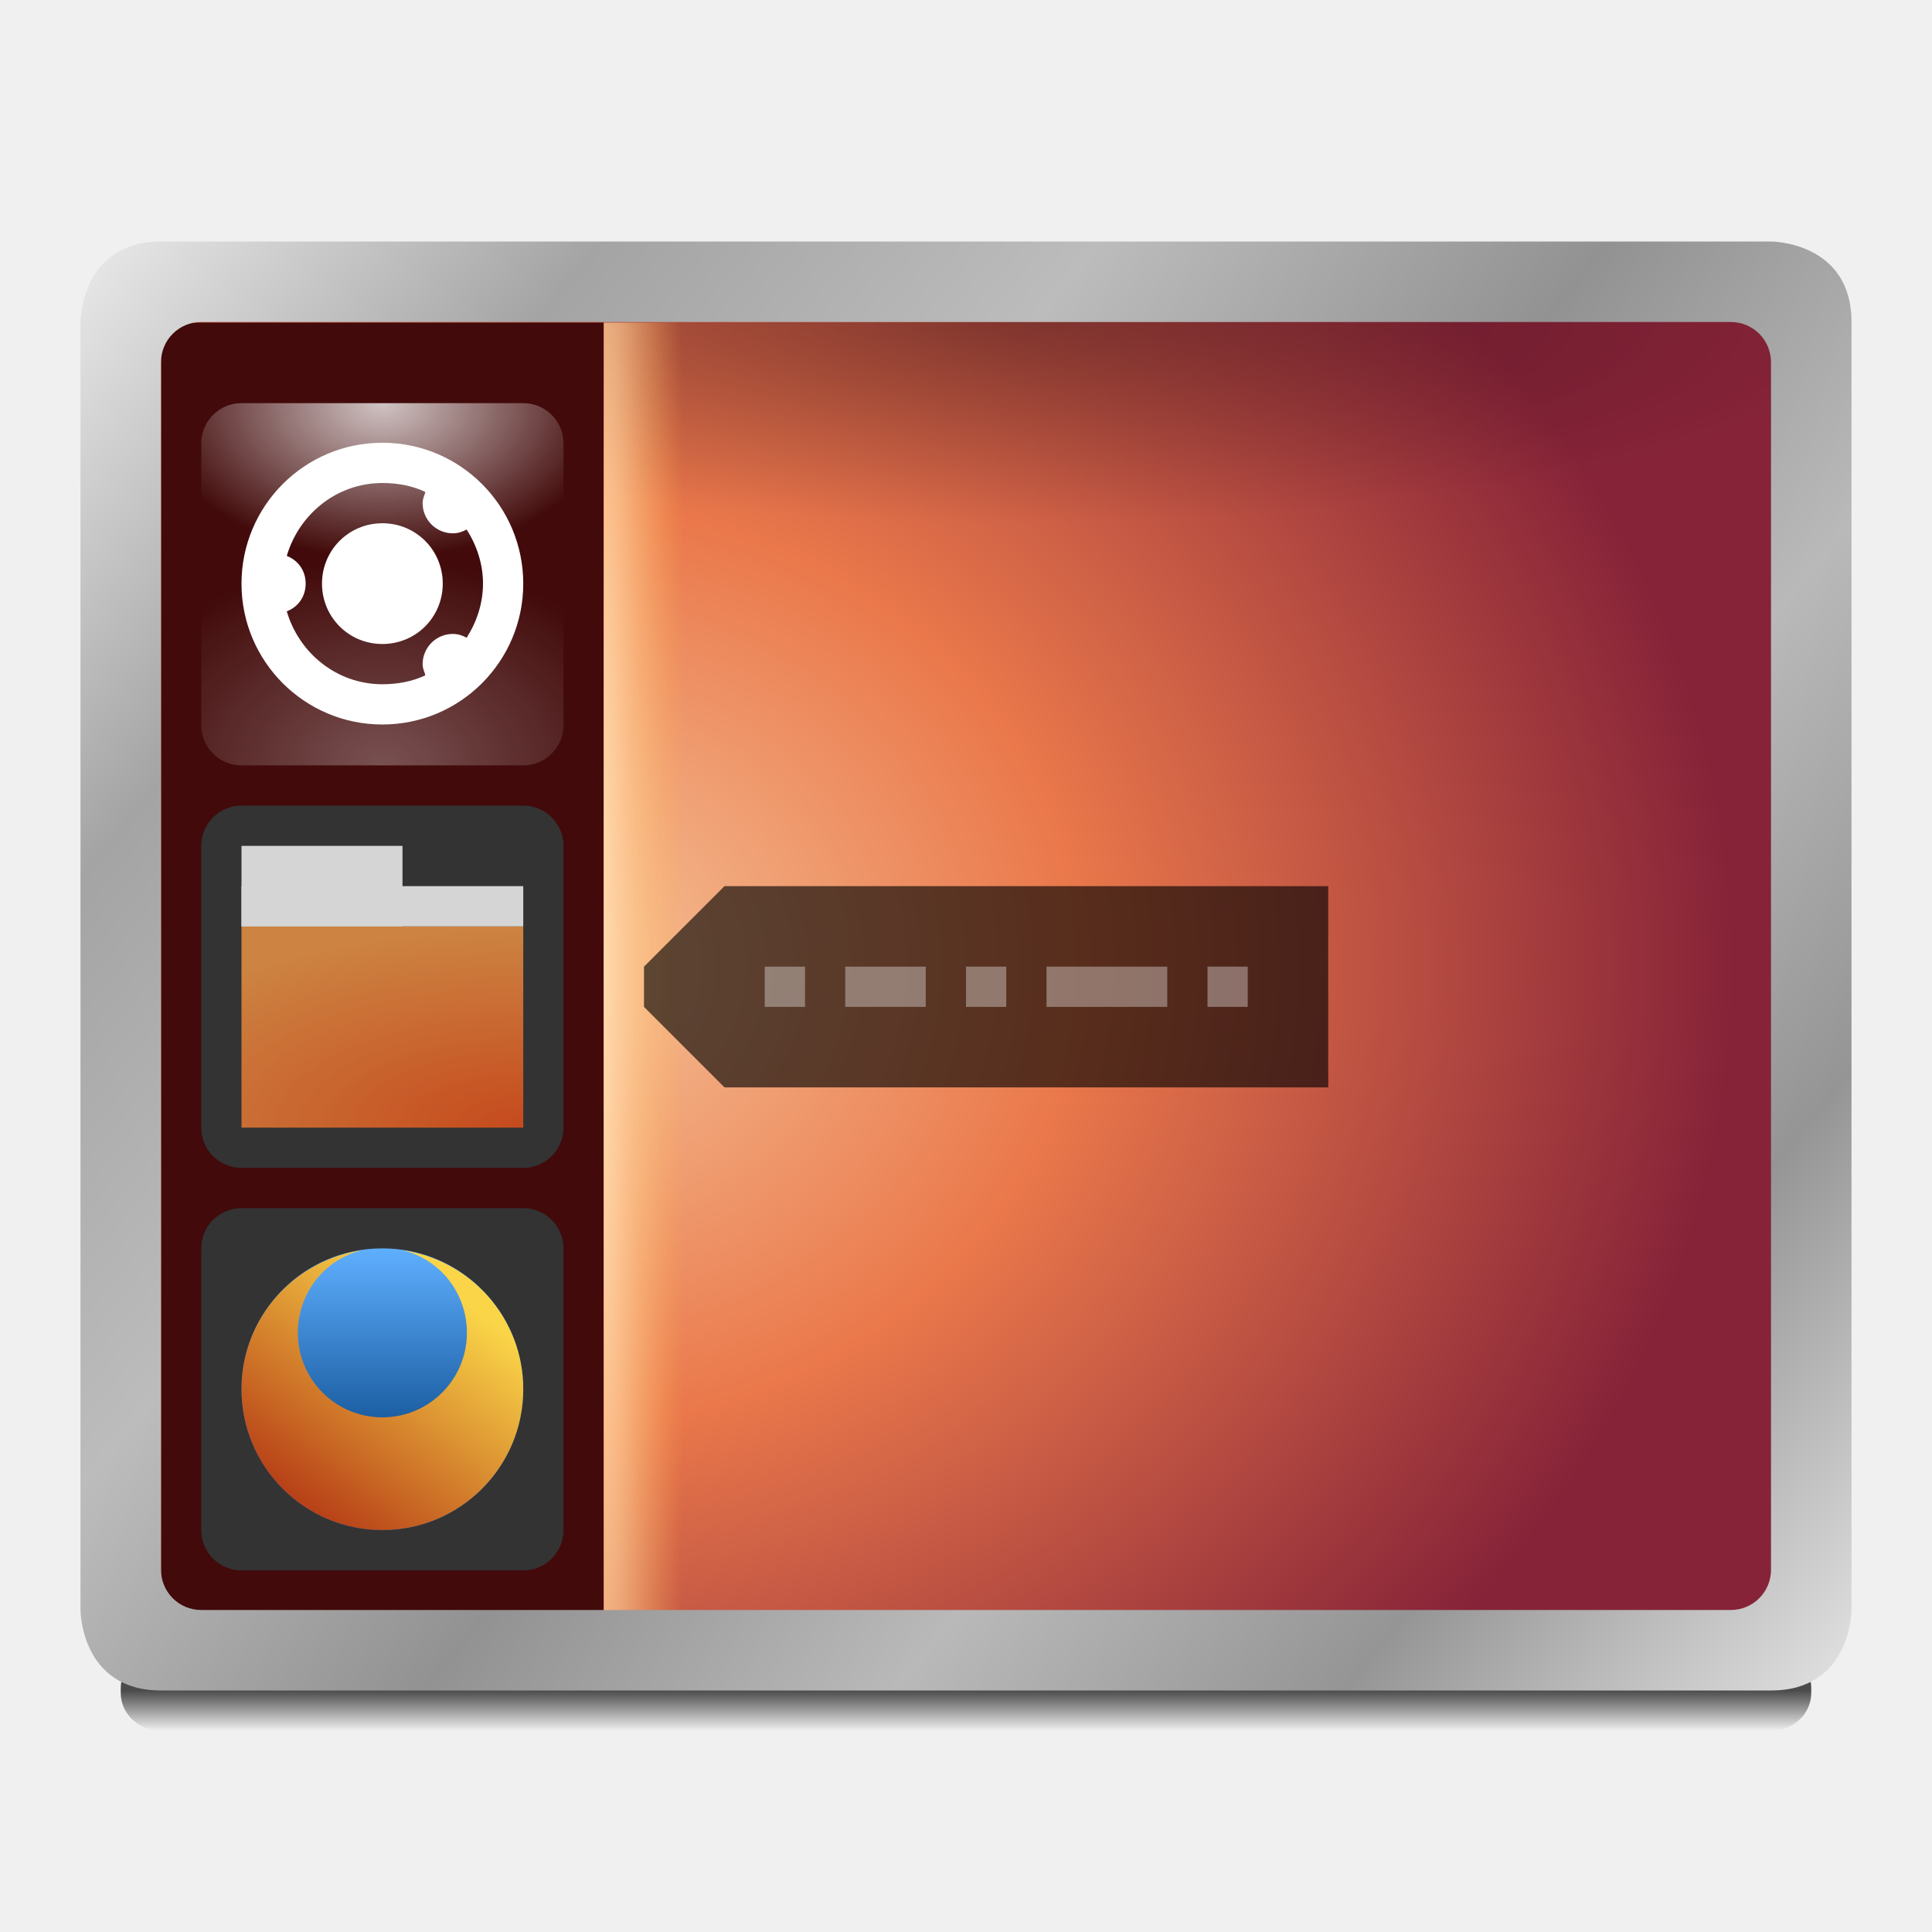
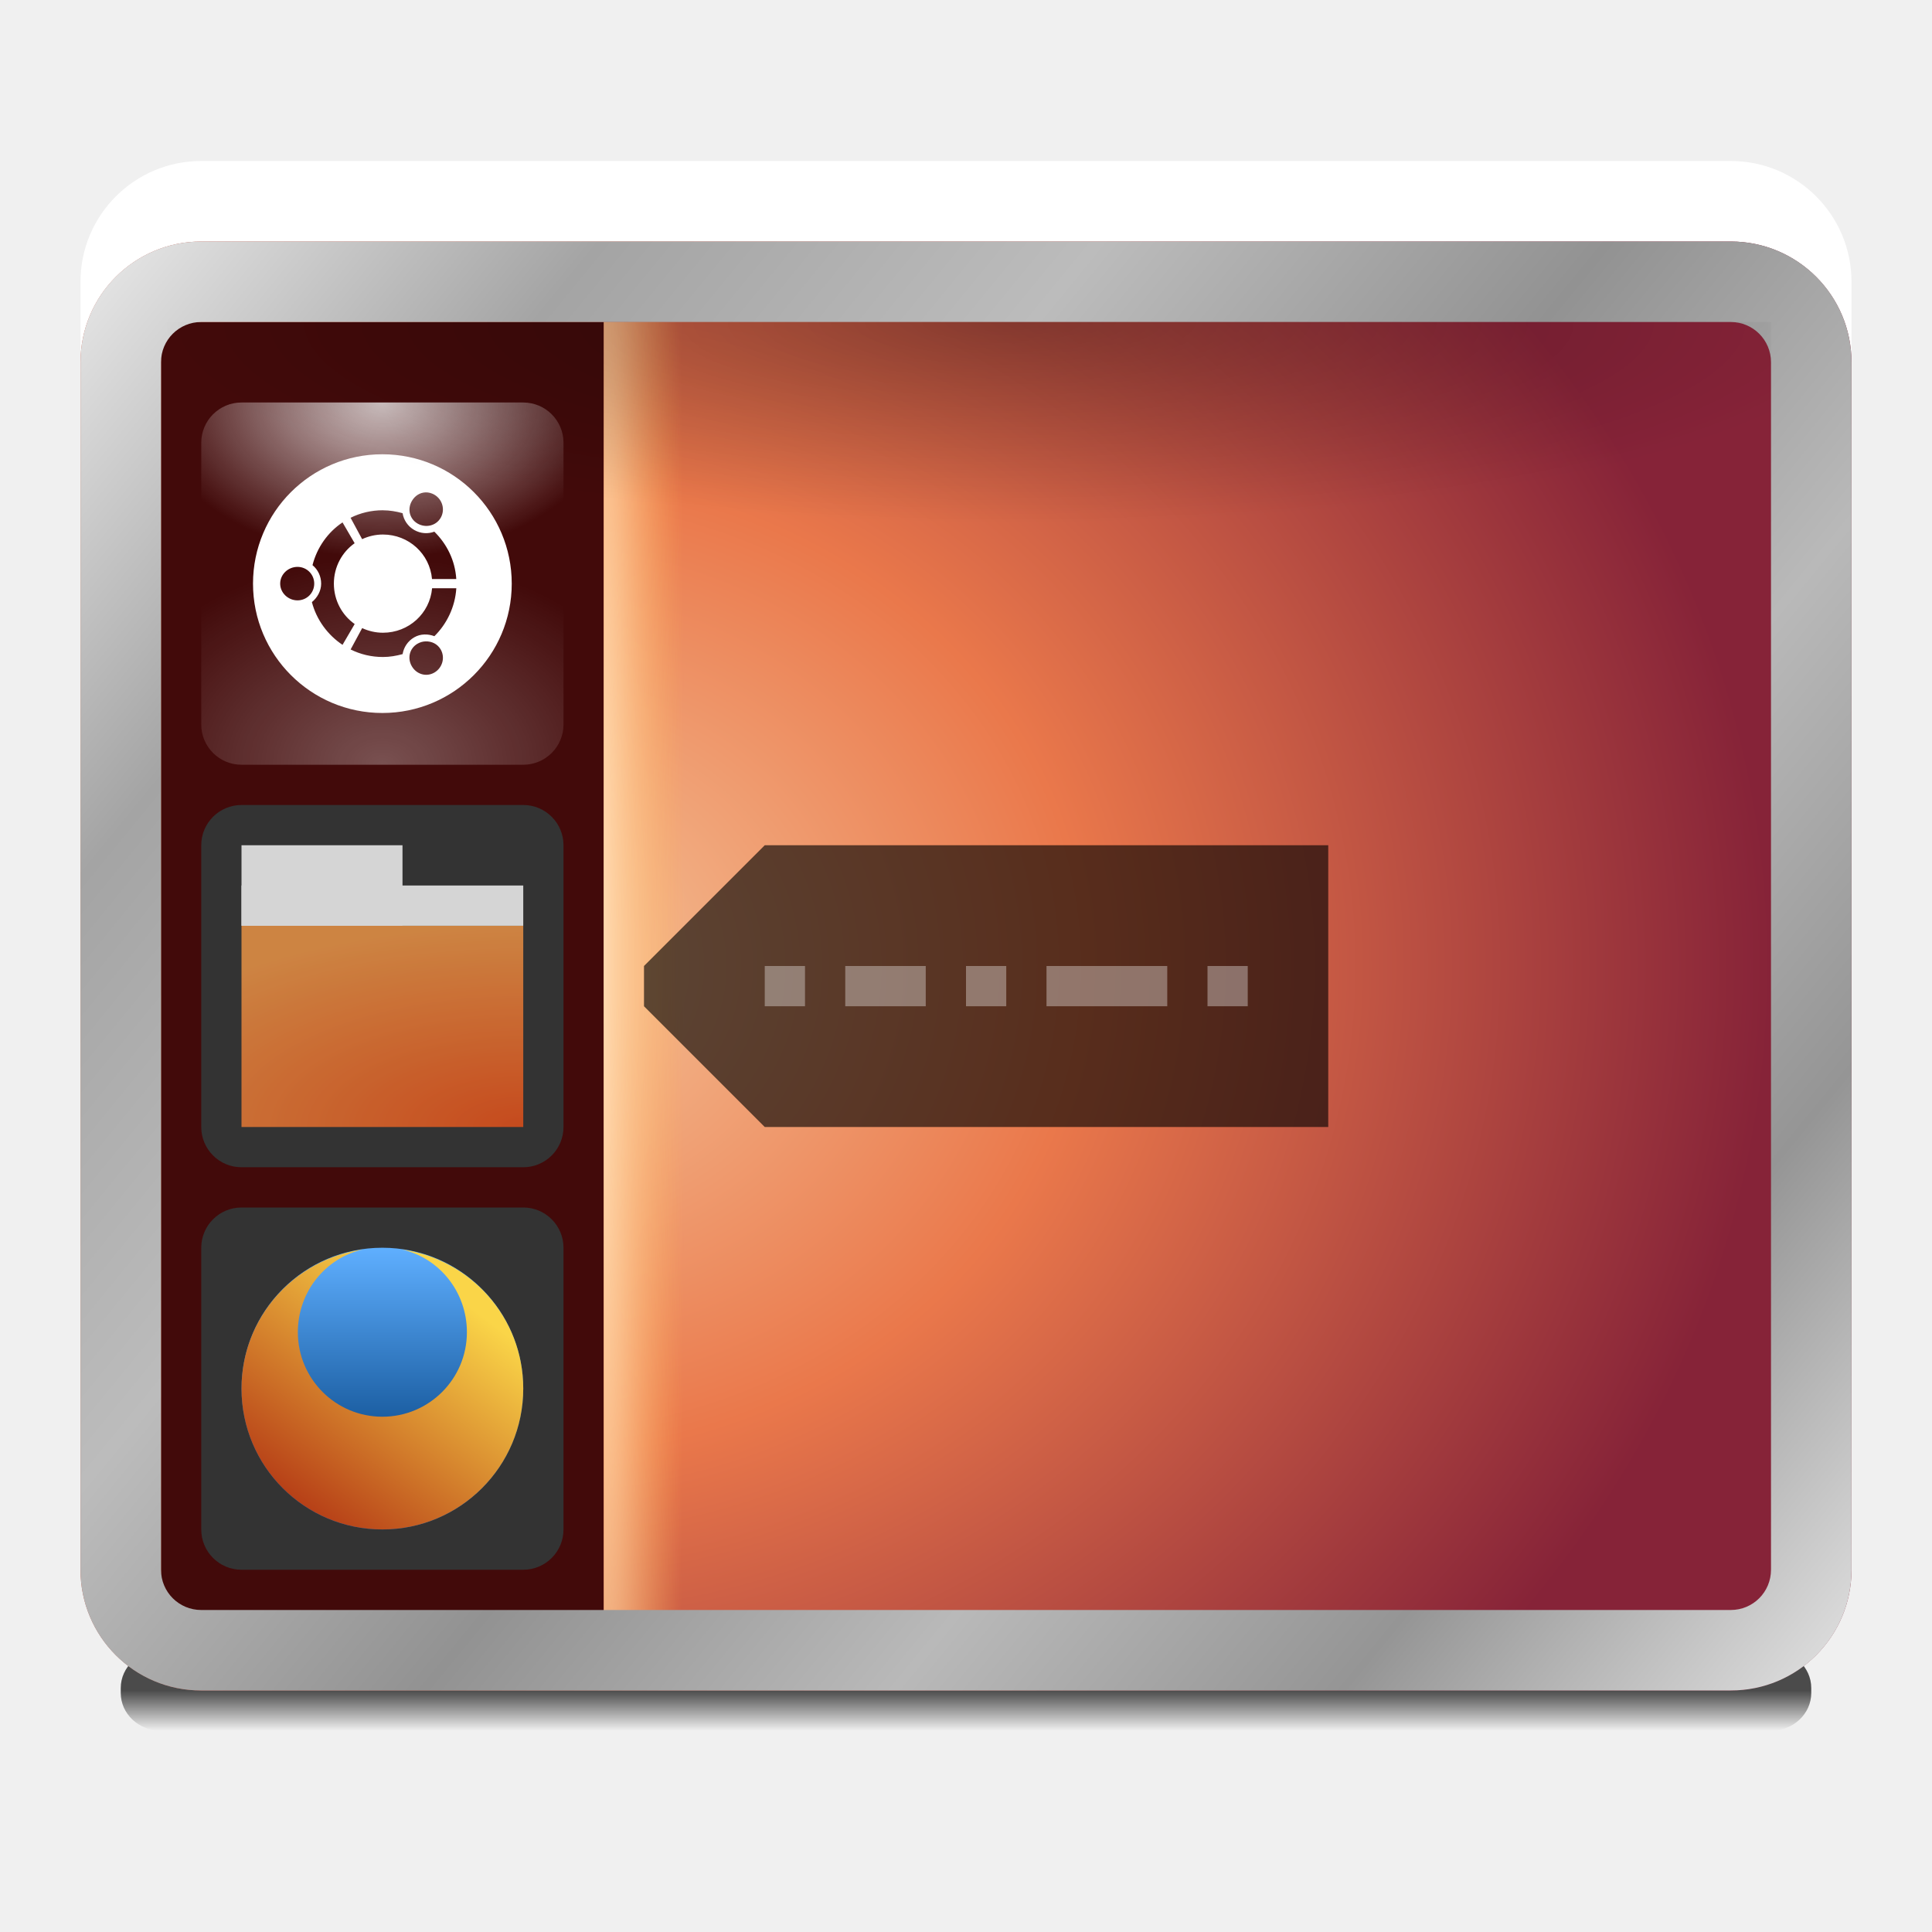
<svg xmlns="http://www.w3.org/2000/svg" xmlns:xlink="http://www.w3.org/1999/xlink" width="48" height="48" id="svg2985" version="1.1">
  <defs id="defs2987">
    <linearGradient id="linearGradient3999">
      <stop style="stop-color:#ffd9af;stop-opacity:1" offset="0" id="stop4001" />
      <stop style="stop-color:#ffb056;stop-opacity:0;" offset="1" id="stop4003" />
    </linearGradient>
    <linearGradient id="linearGradient3881">
      <stop style="stop-color:#1c5fa3;stop-opacity:1;" offset="0" id="stop3883" />
      <stop style="stop-color:#5fafff;stop-opacity:1" offset="1" id="stop3885" />
    </linearGradient>
    <linearGradient id="linearGradient3873">
      <stop style="stop-color:#b13313;stop-opacity:1" offset="0" id="stop3875" />
      <stop style="stop-color:#fad548;stop-opacity:1" offset="1" id="stop3877" />
    </linearGradient>
    <linearGradient id="linearGradient3840">
      <stop style="stop-color:#f55217;stop-opacity:1" offset="0" id="stop3842" />
      <stop style="stop-color:#ff9e48;stop-opacity:1" offset="1" id="stop3844" />
    </linearGradient>
    <linearGradient id="linearGradient3815">
      <stop id="stop3817" offset="0" style="stop-color:#ffffff;stop-opacity:0.29" />
      <stop id="stop3819" offset="1" style="stop-color:#ffffff;stop-opacity:0;" />
    </linearGradient>
    <linearGradient id="linearGradient3035">
      <stop style="stop-color:#ffffff;stop-opacity:0.757" offset="0" id="stop3037" />
      <stop style="stop-color:#ffffff;stop-opacity:0;" offset="1" id="stop3039" />
    </linearGradient>
    <linearGradient id="linearGradient3025">
      <stop style="stop-color:#f5c499;stop-opacity:1" offset="0" id="stop3027" />
      <stop id="stop3033" offset="0.45" style="stop-color:#ea784b;stop-opacity:1" />
      <stop style="stop-color:#862338;stop-opacity:1" offset="1" id="stop3029" />
    </linearGradient>
    <linearGradient id="linearGradient3927-5">
      <stop id="stop3929-2" offset="0" style="stop-color:#eaeaea;stop-opacity:1" />
      <stop style="stop-color:#a4a4a4;stop-opacity:1" offset="0.176" id="stop3931-3" />
      <stop style="stop-color:#bcbcbc;stop-opacity:1" offset="0.345" id="stop3933-0" />
      <stop style="stop-color:#929292;stop-opacity:1" offset="0.517" id="stop3935-3" />
      <stop id="stop3937-3" offset="0.676" style="stop-color:#b9b9b9;stop-opacity:1" />
      <stop style="stop-color:#959595;stop-opacity:1" offset="0.828" id="stop3939-5" />
      <stop id="stop3941-0" offset="1" style="stop-color:#e3e3e3;stop-opacity:1" />
    </linearGradient>
    <linearGradient id="linearGradient4030-7">
      <stop style="stop-color:#000000;stop-opacity:1;" offset="0" id="stop4032-1" />
      <stop style="stop-color:#000000;stop-opacity:0;" offset="1" id="stop4034-3" />
    </linearGradient>
    <radialGradient xlink:href="#linearGradient3999" id="radialGradient3213" gradientUnits="userSpaceOnUse" gradientTransform="matrix(-0.6666667,0,-4.145957e-6,-20.37037,-22.06647,996.9011)" cx="-13.6" cy="46.833" fx="-13.6" fy="46.833" r="3" />
    <radialGradient xlink:href="#linearGradient3035" id="radialGradient3215" gradientUnits="userSpaceOnUse" gradientTransform="matrix(1.653061,1.3513031e-8,0,1.102041,-4.897959,-8.469399)" cx="7.5" cy="34" fx="7.5" fy="34" r="3.5" />
    <radialGradient xlink:href="#linearGradient3815" id="radialGradient3217" gradientUnits="userSpaceOnUse" gradientTransform="matrix(2.020408,3.0916247e-7,-2.2484553e-7,1.469388,-7.653048,-23.9592)" cx="7.5" cy="42.167" fx="7.5" fy="42.167" r="3.5" />
    <radialGradient xlink:href="#linearGradient3840" id="radialGradient3219" gradientUnits="userSpaceOnUse" gradientTransform="matrix(7.1683649e-7,-2,4.48,0,-145.8,63)" cx="8" cy="35" fx="8" fy="35" r="2.5" />
    <linearGradient xlink:href="#linearGradient3881" id="linearGradient3221" gradientUnits="userSpaceOnUse" x1="7" y1="38" x2="7" y2="35" />
    <linearGradient xlink:href="#linearGradient3873" id="linearGradient3223" gradientUnits="userSpaceOnUse" gradientTransform="matrix(1.4,0,0,1.4,-2.999999,-21.40178)" x1="6" y1="56" x2="9" y2="52" />
-     <linearGradient xlink:href="#linearGradient3927-5" id="linearGradient3284" gradientUnits="userSpaceOnUse" gradientTransform="translate(1.5e-7,17)" x1="2" y1="5" x2="46" y2="41" />
-     <radialGradient xlink:href="#linearGradient3025" id="radialGradient3287" gradientUnits="userSpaceOnUse" gradientTransform="matrix(1.345041,0,0,1.159091,-3.985537,-6.363636)" cx="13" cy="40" fx="13" fy="40" r="22" />
+     <linearGradient xlink:href="#linearGradient3927-5" id="linearGradient3284" gradientUnits="userSpaceOnUse" gradientTransform="translate(0,17)" x1="2" y1="5" x2="46" y2="41" />
+     <radialGradient xlink:href="#linearGradient3025" id="radialGradient3287" gradientUnits="userSpaceOnUse" gradientTransform="matrix(1.409091,0,0,1.227273,-5.318182,-9.090909)" cx="13" cy="40" fx="13" fy="40" r="22" />
    <linearGradient xlink:href="#linearGradient4030-7" id="linearGradient3291" gradientUnits="userSpaceOnUse" gradientTransform="translate(2,13)" x1="6" y1="45" x2="6" y2="46" />
    <linearGradient id="linearGradient3981-8">
      <stop style="stop-color:#000000;stop-opacity:0.292" offset="0" id="stop3983-8" />
      <stop style="stop-color:#000000;stop-opacity:0;" offset="1" id="stop3985-4" />
    </linearGradient>
    <radialGradient r="17" fy="26.3" fx="14.75" cy="26.3" cx="14.75" gradientTransform="matrix(1.0300234e-5,0.2941176,-1.245675,0,57.93754,19.66177)" gradientUnits="userSpaceOnUse" id="radialGradient3308" xlink:href="#linearGradient3981-8" />
  </defs>
  <g id="layer1" transform="translate(0,-16)">
    <rect style="opacity:0.685;fill:url(#linearGradient3291);fill-opacity:1;stroke:none" id="rect4020-0" width="42" height="2" x="3" y="57" rx="1" ry="0.938" />
-     <rect style="fill:url(#radialGradient3287);fill-opacity:1;stroke:none" id="rect3977-7" width="42" height="34" x="3" y="23" rx="3" ry="3" />
-     <rect style="fill:url(#radialGradient3308);fill-opacity:1;stroke:none" id="rect3964-1" width="40" height="5" x="4" y="24" rx="0" ry="0" />
-     <g id="g3185" transform="translate(2,-2.984375)">
+     <rect ry="3" rx="3" y="20" x="2" height="36" width="44" id="rect3943-4" style="fill:#ffffff;fill-opacity:1;stroke:none" />
+     <rect style="fill:url(#radialGradient3287);fill-opacity:1;stroke:none" id="rect3977-7" width="44" height="36" x="2" y="22" rx="3" ry="3" />
+     <g id="g3185" transform="translate(2,-3)">
      <rect style="fill:#420a0a;fill-opacity:1;stroke:none" id="rect3989" width="11" height="33" x="2" y="27" rx="0" ry="0" />
      <rect transform="scale(-1,1)" ry="0" rx="0" y="27" x="-15" height="33" width="2" id="rect3006" style="fill:url(#radialGradient3213);fill-opacity:1;stroke:none" />
      <rect ry="1" rx="1" y="29" x="3" height="9" width="9" id="rect3043" style="fill:url(#radialGradient3215);fill-opacity:1;stroke:none" />
      <rect style="fill:url(#radialGradient3217);fill-opacity:1;stroke:none" id="rect3019" width="9" height="9" x="3" y="29" rx="1" ry="1" />
      <rect style="fill:#333333;fill-opacity:1;stroke:none" id="rect3021" width="9" height="9" x="3" y="39" rx="1" ry="1" />
      <rect ry="1" rx="1" y="49" x="3" height="9" width="9" id="rect3011" style="fill:#333333;fill-opacity:1;stroke:none" />
-       <path style="fill:#ffffff;fill-opacity:1;fill-rule:nonzero;stroke:none" d="M 9.5 11 C 7.567 11 6 12.567 6 14.5 C 6 16.433 7.567 18 9.5 18 C 11.433 18 13 16.433 13 14.5 C 13 12.567 11.433 11 9.5 11 z M 9.5 12 C 9.877 12 10.241 12.068 10.562 12.219 C 10.567 12.221 10.558 12.248 10.562 12.25 C 10.532 12.332 10.5 12.407 10.5 12.5 C 10.5 12.914 10.836 13.25 11.25 13.25 C 11.378 13.25 11.488 13.213 11.594 13.156 C 11.842 13.544 12 14.008 12 14.5 C 12 14.992 11.842 15.456 11.594 15.844 C 11.488 15.787 11.378 15.75 11.25 15.75 C 10.836 15.75 10.5 16.086 10.5 16.5 C 10.5 16.593 10.532 16.668 10.562 16.75 C 10.566 16.76 10.558 16.772 10.562 16.781 C 10.241 16.932 9.877 17 9.5 17 C 8.367 17 7.429 16.226 7.125 15.188 C 7.408 15.08 7.594 14.821 7.594 14.5 C 7.594 14.179 7.408 13.92 7.125 13.812 C 7.429 12.774 8.367 12 9.5 12 z M 9.5 13 C 8.666 13 8 13.666 8 14.5 C 8 15.334 8.666 16 9.5 16 C 10.334 16 11 15.334 11 14.5 C 11 13.666 10.334 13 9.5 13 z " transform="translate(-2,18.98438)" id="path3520" />
+       <path style="fill:#ffffff;fill-opacity:1;fill-rule:nonzero;stroke:none" d="m 7.5,30.286 c -1.775,0 -3.214,1.439 -3.214,3.214 0,1.775 1.439,3.214 3.214,3.214 1.775,0 3.214,-1.439 3.214,-3.214 0,-1.775 -1.439,-3.214 -3.214,-3.214 z m 1.076,0.947 c 0.074,-0.002 0.146,0.018 0.215,0.057 0.201,0.116 0.274,0.373 0.158,0.574 C 8.834,32.065 8.576,32.123 8.375,32.008 8.175,31.892 8.116,31.649 8.232,31.448 8.308,31.316 8.435,31.236 8.576,31.233 z m -1.062,0.445 c 0.169,0 0.333,0.029 0.488,0.072 0.027,0.168 0.128,0.324 0.287,0.416 0.159,0.092 0.343,0.103 0.502,0.043 0.31,0.305 0.517,0.715 0.545,1.177 l -0.603,0 C 8.679,32.76 8.154,32.28 7.514,32.28 c -0.184,0 -0.36,0.042 -0.517,0.115 l -0.287,-0.531 c 0.243,-0.121 0.514,-0.187 0.804,-0.187 z m -1.004,0.301 0.301,0.517 C 6.496,32.718 6.295,33.086 6.295,33.5 c 0,0.415 0.202,0.783 0.517,1.004 L 6.51,35.021 C 6.143,34.776 5.863,34.398 5.749,33.959 5.882,33.851 5.979,33.684 5.979,33.5 c 0,-0.184 -0.083,-0.351 -0.215,-0.459 0.113,-0.439 0.379,-0.817 0.746,-1.062 z m -1.119,1.105 c 0.231,0 0.416,0.185 0.416,0.416 3.488e-4,0.231 -0.184,0.416 -0.416,0.416 -0.231,0 -0.43,-0.185 -0.43,-0.416 0,-0.232 0.199,-0.416 0.43,-0.416 z m 3.343,0.531 0.603,0 c -0.029,0.462 -0.235,0.886 -0.545,1.191 -0.159,-0.06 -0.343,-0.063 -0.502,0.029 -0.159,0.092 -0.26,0.248 -0.287,0.416 -0.155,0.043 -0.319,0.072 -0.488,0.072 -0.29,0 -0.56,-0.066 -0.804,-0.187 l 0.287,-0.531 c 0.157,0.073 0.332,0.115 0.517,0.115 0.64,0 1.165,-0.48 1.22,-1.105 z m -0.158,1.32 c 0.149,-0.004 0.294,0.063 0.373,0.201 0.116,0.2 0.043,0.458 -0.158,0.574 -0.2,0.116 -0.444,0.043 -0.56,-0.158 -0.116,-0.2 -0.057,-0.444 0.143,-0.56 0.063,-0.036 0.133,-0.056 0.201,-0.057 z" id="path3520" />
      <rect ry="0" rx="0" y="42" x="4" height="5" width="7" id="rect3838" style="opacity:0.757;fill:url(#radialGradient3219);fill-opacity:1;stroke:none" />
      <rect style="fill:#d5d5d5;fill-opacity:1;stroke:none" id="rect3327" width="7" height="1" x="4" y="41" />
      <rect y="40" x="4" height="2" width="4" id="rect3848" style="fill:#d5d5d5;fill-opacity:1;stroke:none" />
      <path style="fill:url(#linearGradient3221);fill-opacity:1;stroke:none" id="path3852" d="M 10,37.5 C 10,38.881 8.881,40 7.5,40 6.119,40 5,38.881 5,37.5 5,36.119 6.119,35 7.5,35 8.881,35 10,36.119 10,37.5 z" transform="matrix(1.4,0,0,1.4,-2.999999,1.000001)" />
      <path id="path3852-1" d="m 7.019,50.042 c -1.702,0.237 -3.019,1.689 -3.019,3.456 0,1.933 1.567,3.5 3.5,3.5 1.933,0 3.5,-1.567 3.5,-3.5 0,-1.768 -1.316,-3.219 -3.019,-3.456 0.936,0.211 1.619,1.056 1.619,2.056 0,1.16 -0.94,2.1 -2.1,2.1 -1.16,0 -2.1,-0.94 -2.1,-2.1 0,-1 0.682,-1.845 1.619,-2.056 z" style="fill:url(#linearGradient3223);fill-opacity:1;stroke:none" />
-       <path id="rect4007" d="m 16,41 15,0 0,5 -15,0 -2,-2 0,-1 z" style="opacity:0.623;fill:#000000;fill-opacity:1;stroke:none" />
+       <path id="rect4007" d="m 17,40 14,0 0,7 -14,0 -3,-3 0,-1 z" style="opacity:0.623;fill:#000000;fill-opacity:1;stroke:none" />
      <path style="opacity:0.346;fill:#ffffff;fill-opacity:1;stroke:none" d="m 17,43 0,1 1,0 0,-1 -1,0 z m 2,0 0,1 2,0 0,-1 -2,0 z m 3,0 0,1 1,0 0,-1 -1,0 z m 2,0 0,1 3,0 0,-1 -3,0 z m 4,0 0,1 1,0 0,-1 -1,0 z" id="rect4012" />
    </g>
-     <path style="fill:url(#linearGradient3284);fill-opacity:1;stroke:none" d="m 4,22 c -2,0 -2,2 -2,2 l 0,32 c 0,0 0,2 2,2 l 40,0 c 2,0 2,-2 2,-2 l 0,-32 c 0,-2 -2,-2 -2,-2 z M 5,24 43,24 c 0.554,0 1,0.446 1,1 l 0,30 c 0,0.554 -0.446,1 -1,1 L 5,56 c -0.554,0 -1,-0.446 -1,-1 l 0,-30 c 0,-0.554 0.446,-1 1,-1 z" id="path3919-9" />
+     <path style="fill:url(#linearGradient3284);fill-opacity:1;stroke:none" d="m 5,22 c -1.662,0 -3,1.338 -3,3 l 0,30 c 0,1.662 1.338,3 3,3 l 38,0 c 1.662,0 3,-1.338 3,-3 l 0,-30 c 0,-1.662 -1.338,-3 -3,-3 z m 0,2 38,0 c 0.554,0 1,0.446 1,1 l 0,30 c 0,0.554 -0.446,1 -1,1 L 5,56 C 4.446,56 4,55.554 4,55 L 4,25 c 0,-0.554 0.446,-1 1,-1 z" id="path3919-9" />
+     <rect style="fill:url(#radialGradient3308);fill-opacity:1;stroke:none" id="rect3964-1" width="40" height="5" x="4" y="24" rx="0" ry="0" />
  </g>
</svg>
